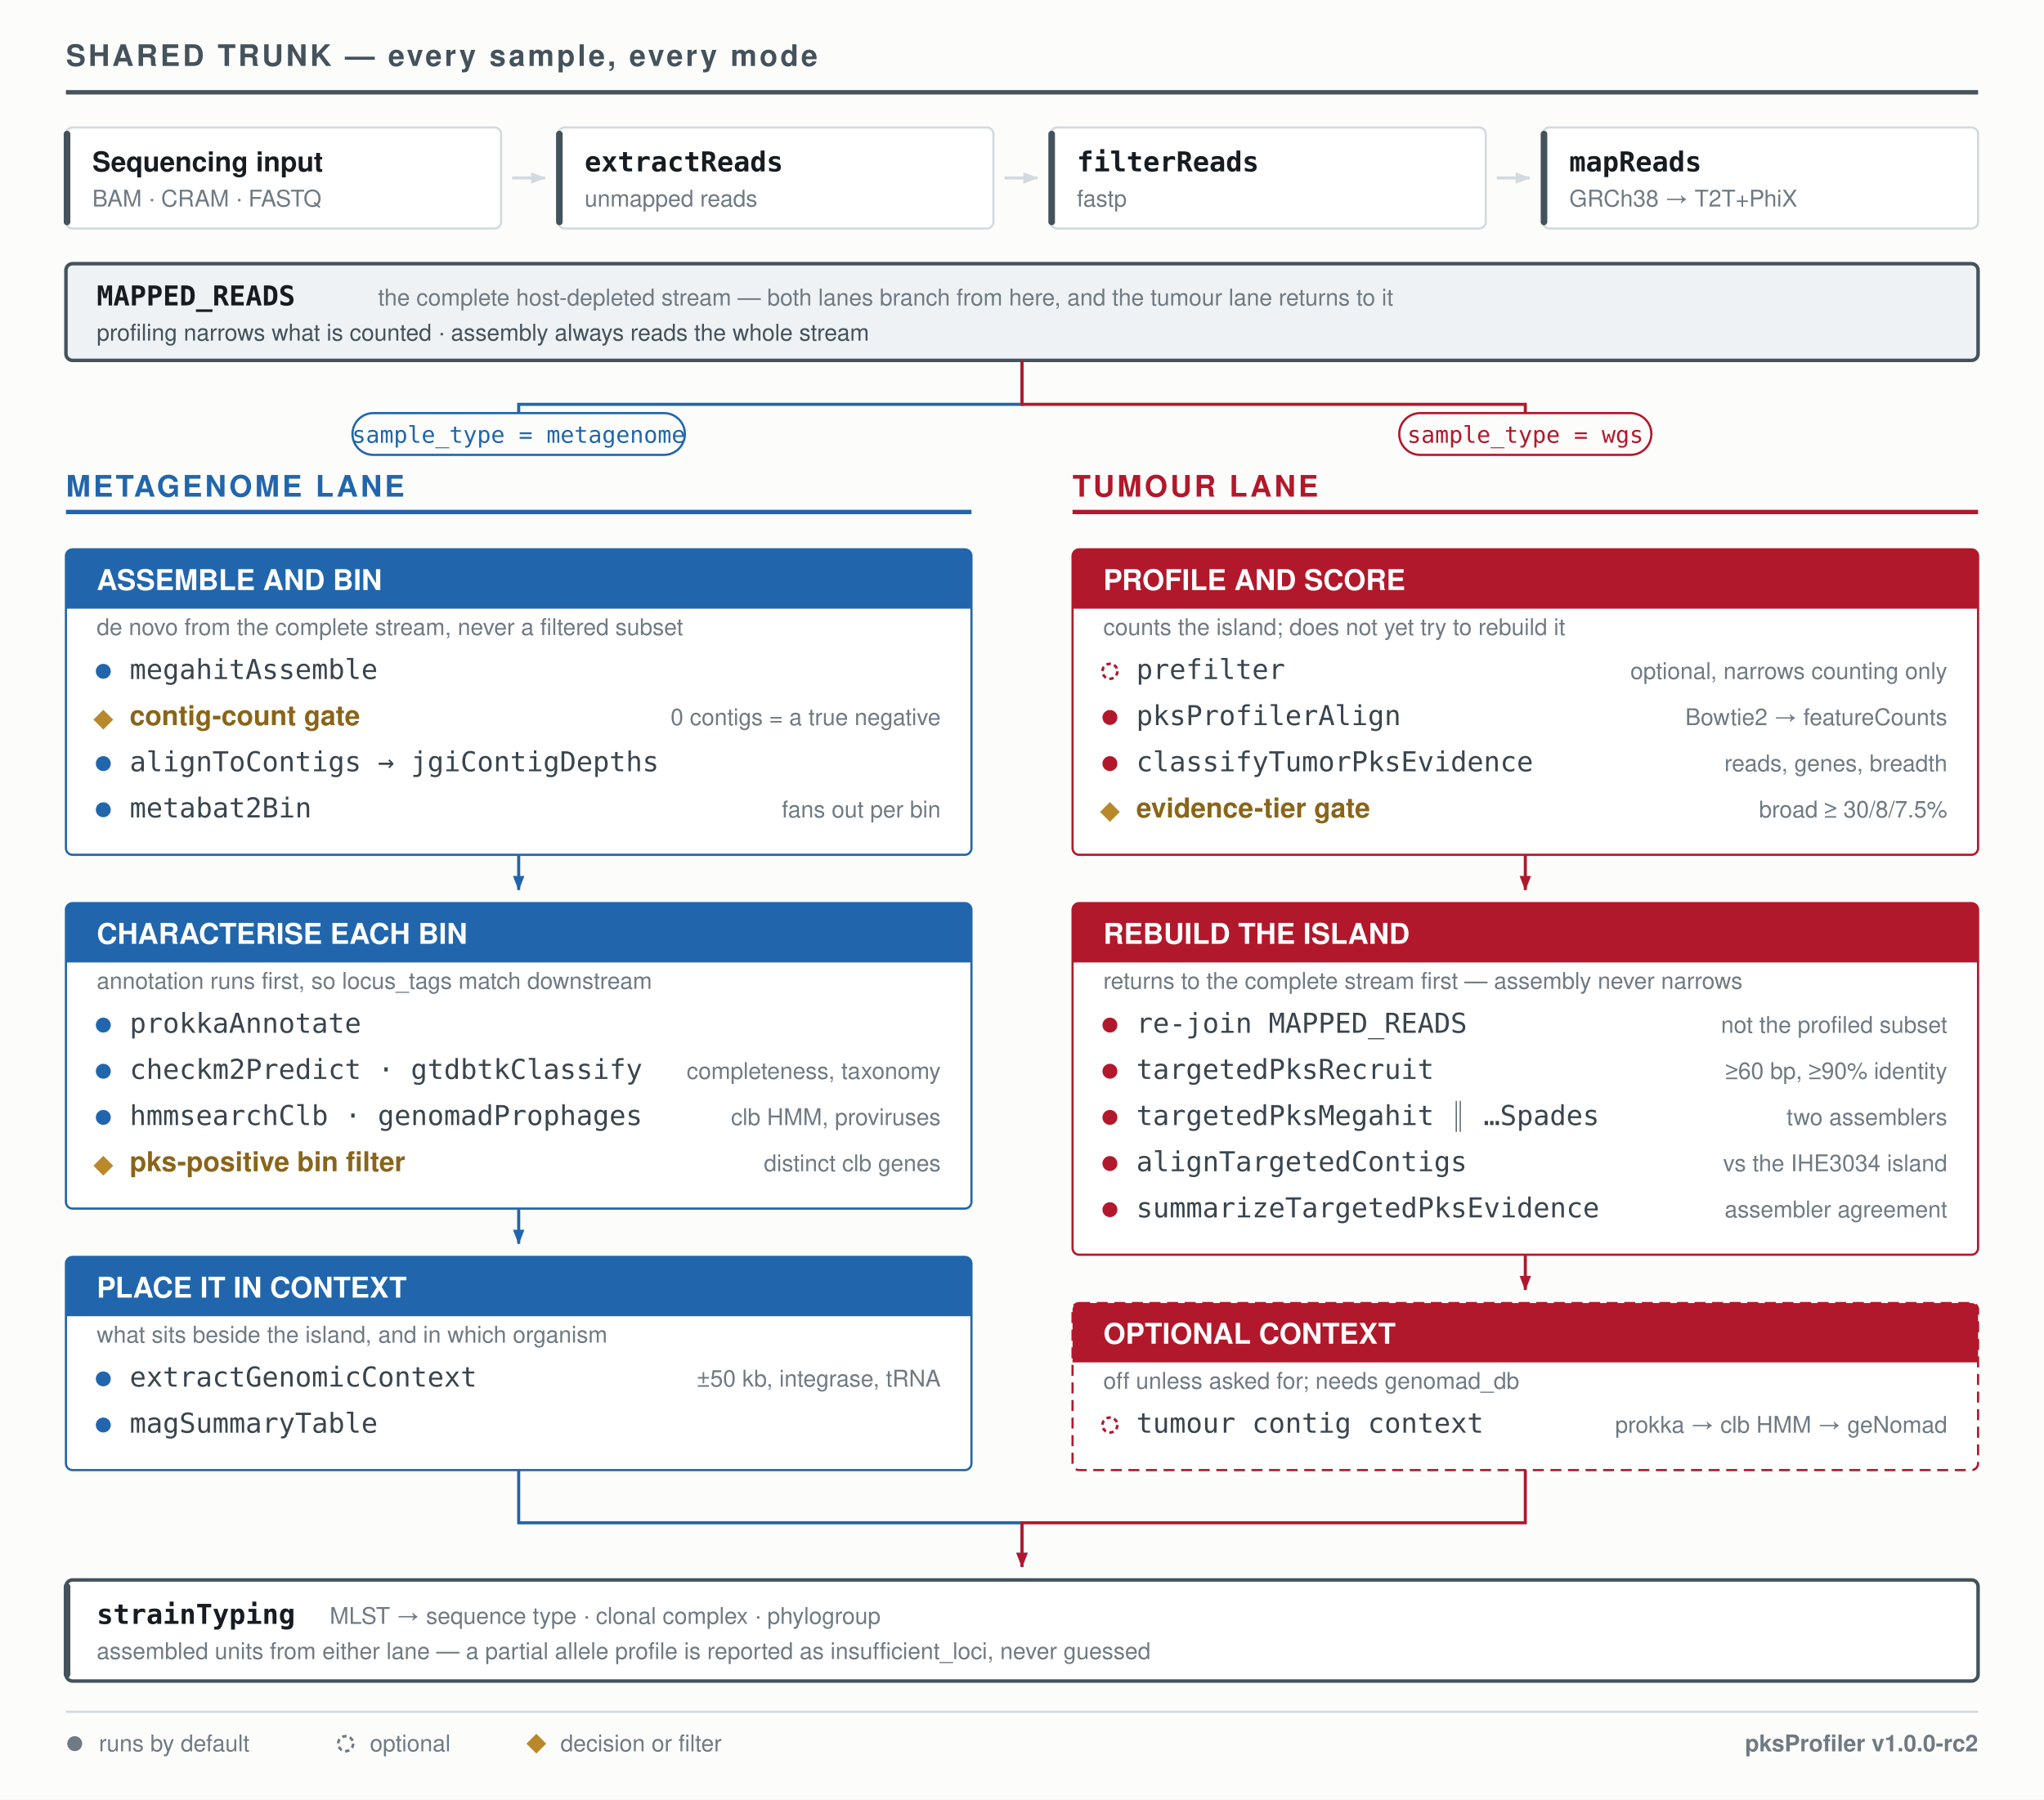
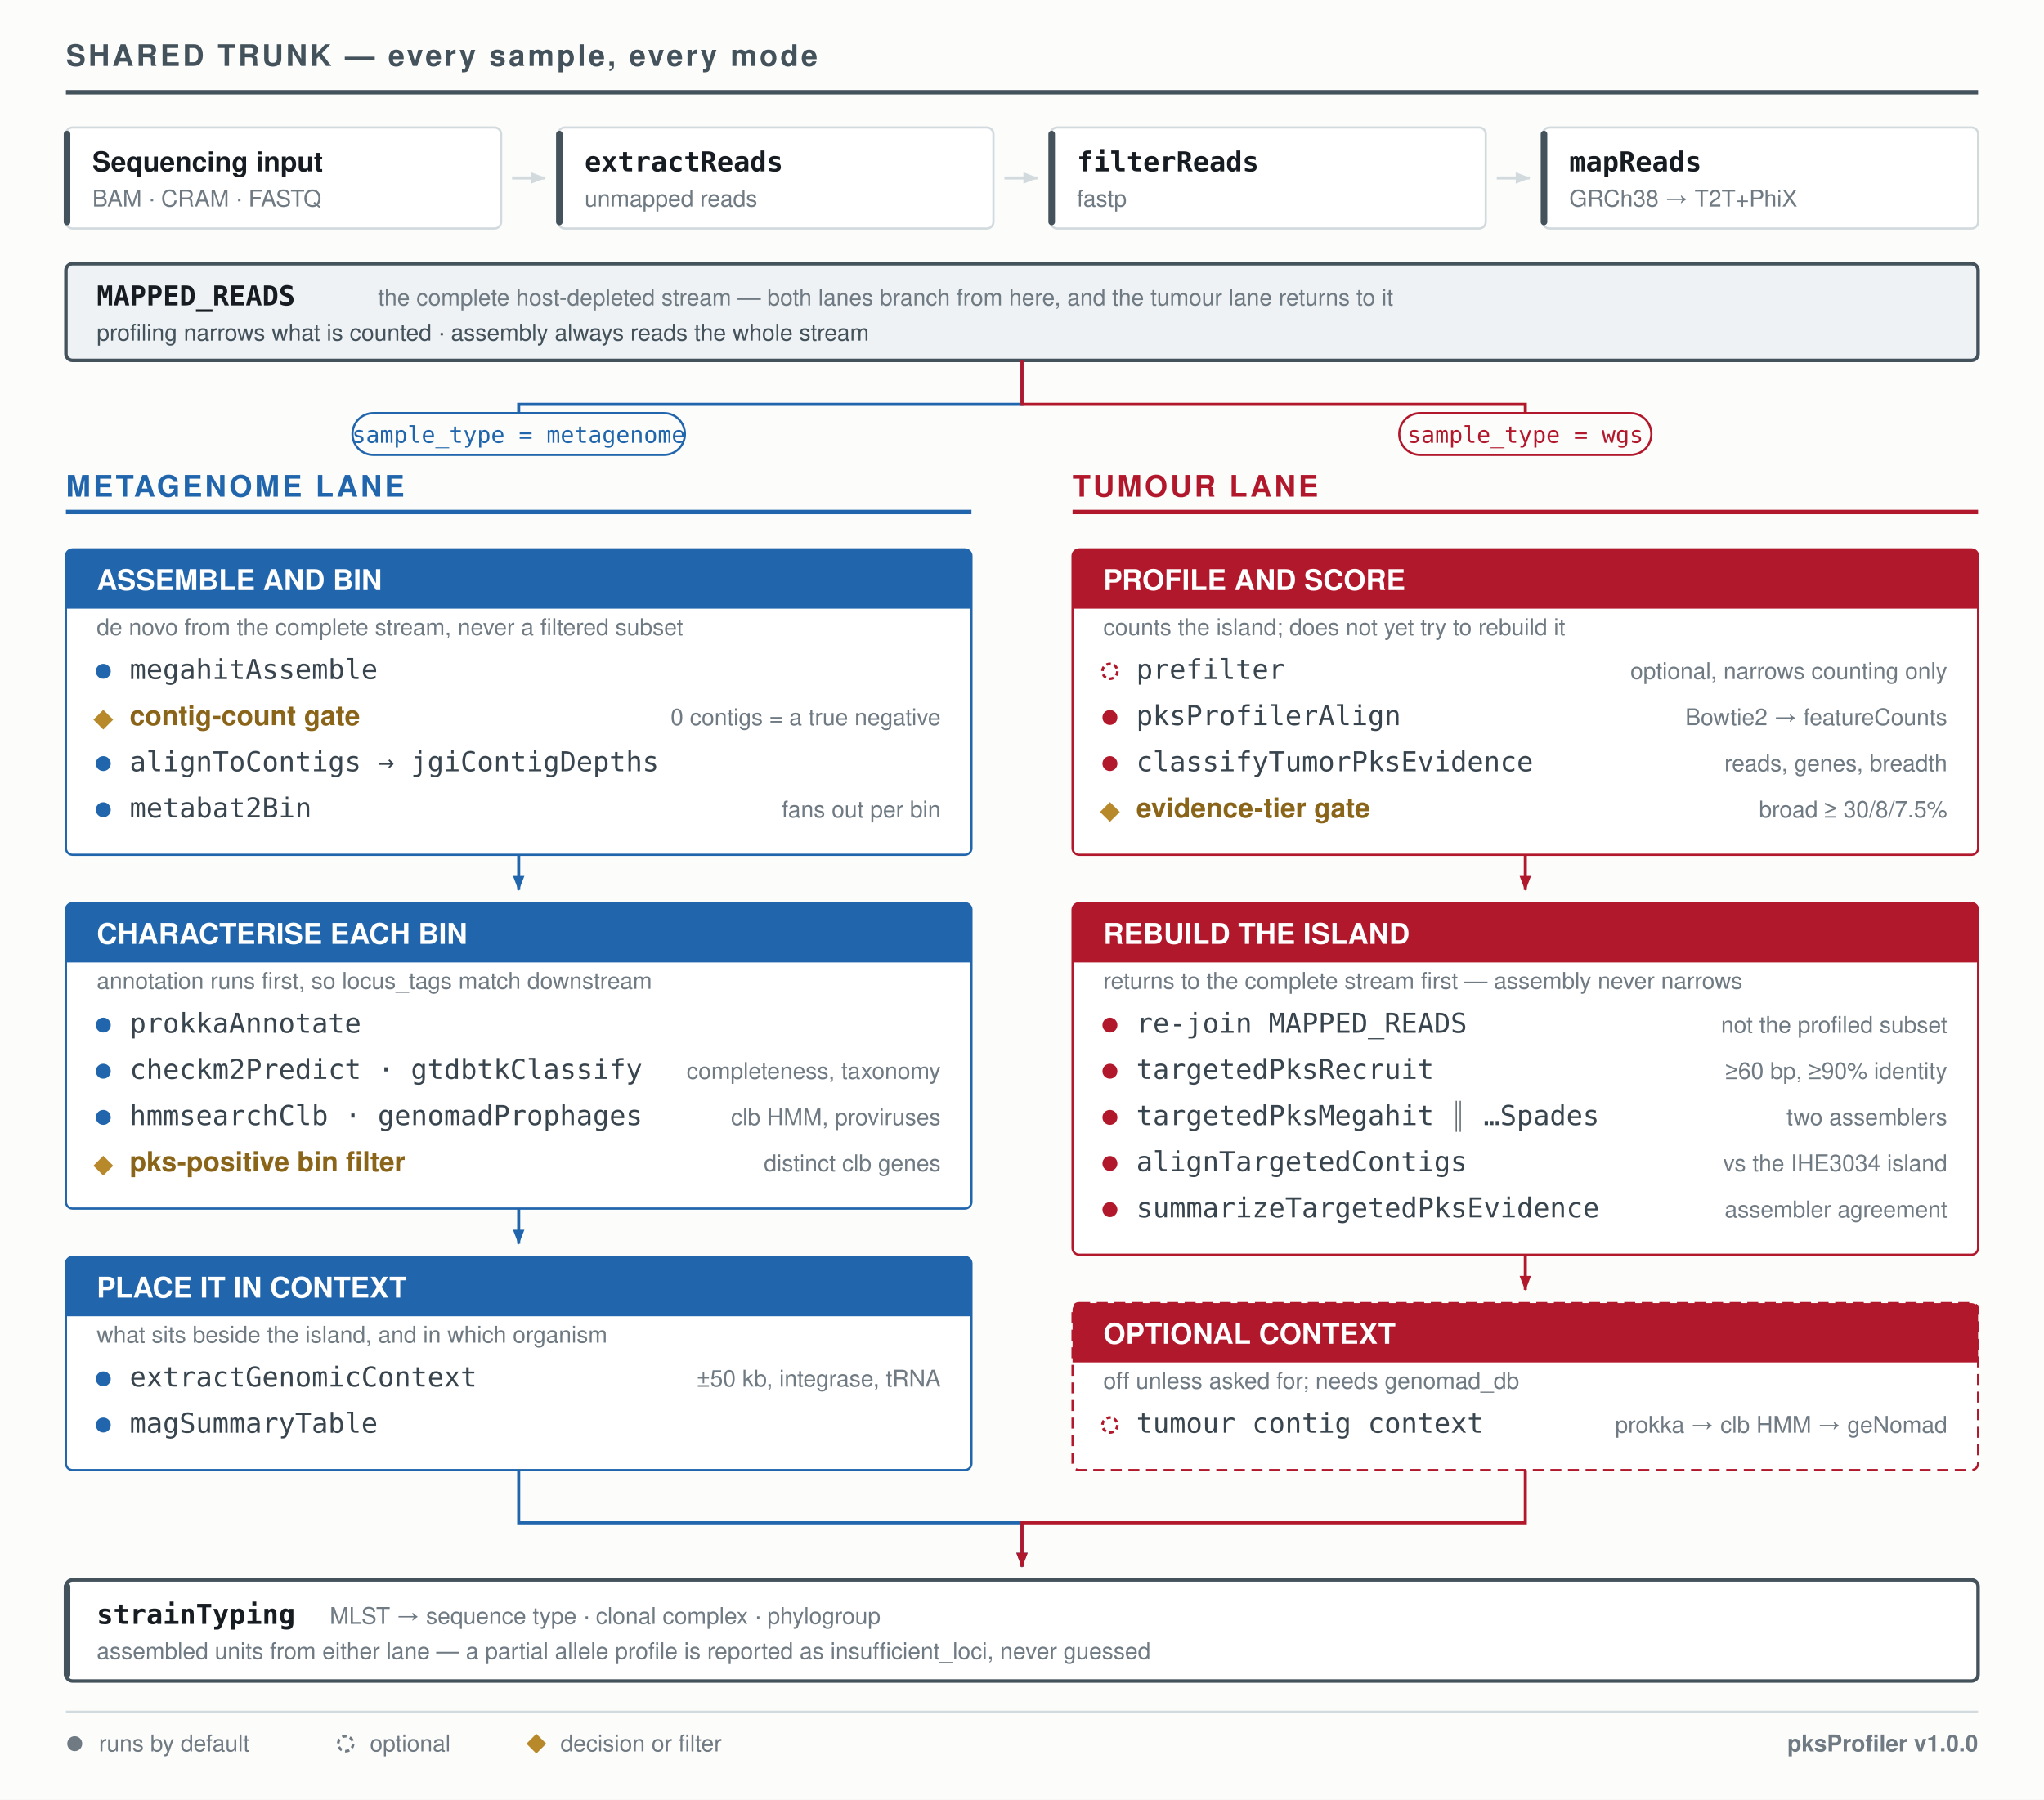
<svg xmlns="http://www.w3.org/2000/svg" width="930" height="819" viewBox="0 0 930 819" role="img" aria-label="pksProfiler workflow: a shared trunk of read extraction, quality filtering and human-read removal produces MAPPED_READS, the complete host-depleted stream, which branches into a metagenome lane that assembles and bins the community and a tumour lane that scores read evidence and then returns to the complete stream to reassemble the island; assembled output from either lane is strain typed">
  <defs>
    <marker id="tip" viewBox="0 0 8 8" refX="6.6" refY="4" markerWidth="5.5" markerHeight="5.5" orient="auto-start-reverse">
      <path d="M0 1.3 L7 4 L0 6.7 z" fill="context-stroke" stroke="none" />
    </marker>
  </defs>
  <rect width="930" height="819" fill="#fcfcfb" />
  <text x="30.0" y="30.0" font-family="Helvetica Neue, Helvetica, Arial, sans-serif" font-size="13.5" font-weight="700" fill="#44525c" text-anchor="start" letter-spacing="1.2">SHARED TRUNK — every sample, every mode</text>
  <path d="M30 42 H900" stroke="#44525c" stroke-width="2" />
  <rect x="30.0" y="58" width="198.0" height="46" rx="3" fill="#ffffff" stroke="#d2dade" stroke-width="1" />
  <path d="M30.5 61 v40" stroke="#44525c" stroke-width="3" stroke-linecap="round" />
  <text x="42.0" y="78.0" font-family="Helvetica Neue, Helvetica, Arial, sans-serif" font-size="12.5" font-weight="600" fill="#161c21" text-anchor="start">Sequencing input</text>
  <text x="42.0" y="94.0" font-family="Helvetica Neue, Helvetica, Arial, sans-serif" font-size="10.5" font-weight="400" fill="#6f7a83" text-anchor="start">BAM · CRAM · FASTQ</text>
  <path d="M233.0 81.0 H248.0" stroke="#d2dade" stroke-width="1.4" marker-end="url(#tip)" />
  <rect x="254.0" y="58" width="198.0" height="46" rx="3" fill="#ffffff" stroke="#d2dade" stroke-width="1" />
  <path d="M254.5 61 v40" stroke="#44525c" stroke-width="3" stroke-linecap="round" />
  <text x="266.0" y="78.0" font-family="ui-monospace, SFMono-Regular, Menlo, Consolas, monospace" font-size="12.5" font-weight="600" fill="#161c21" text-anchor="start">extractReads</text>
  <text x="266.0" y="94.0" font-family="Helvetica Neue, Helvetica, Arial, sans-serif" font-size="10.5" font-weight="400" fill="#6f7a83" text-anchor="start">unmapped reads</text>
  <path d="M457.0 81.0 H472.0" stroke="#d2dade" stroke-width="1.4" marker-end="url(#tip)" />
  <rect x="478.0" y="58" width="198.0" height="46" rx="3" fill="#ffffff" stroke="#d2dade" stroke-width="1" />
  <path d="M478.5 61 v40" stroke="#44525c" stroke-width="3" stroke-linecap="round" />
  <text x="490.0" y="78.0" font-family="ui-monospace, SFMono-Regular, Menlo, Consolas, monospace" font-size="12.5" font-weight="600" fill="#161c21" text-anchor="start">filterReads</text>
  <text x="490.0" y="94.0" font-family="Helvetica Neue, Helvetica, Arial, sans-serif" font-size="10.5" font-weight="400" fill="#6f7a83" text-anchor="start">fastp</text>
  <path d="M681.0 81.0 H696.0" stroke="#d2dade" stroke-width="1.4" marker-end="url(#tip)" />
  <rect x="702.0" y="58" width="198.0" height="46" rx="3" fill="#ffffff" stroke="#d2dade" stroke-width="1" />
  <path d="M702.5 61 v40" stroke="#44525c" stroke-width="3" stroke-linecap="round" />
  <text x="714.0" y="78.0" font-family="ui-monospace, SFMono-Regular, Menlo, Consolas, monospace" font-size="12.5" font-weight="600" fill="#161c21" text-anchor="start">mapReads</text>
  <text x="714.0" y="94.0" font-family="Helvetica Neue, Helvetica, Arial, sans-serif" font-size="10.5" font-weight="400" fill="#6f7a83" text-anchor="start">GRCh38 → T2T+PhiX</text>
  <rect x="30" y="120" width="870" height="44" rx="3" fill="#eef2f4" stroke="#44525c" stroke-width="1.6" />
  <text x="44.0" y="139.0" font-family="ui-monospace, SFMono-Regular, Menlo, Consolas, monospace" font-size="12.5" font-weight="700" fill="#161c21" text-anchor="start">MAPPED_READS</text>
  <text x="172.0" y="139.0" font-family="Helvetica Neue, Helvetica, Arial, sans-serif" font-size="10.5" font-weight="400" fill="#6f7a83" text-anchor="start">the complete host-depleted stream — both lanes branch from here, and the tumour lane returns to it</text>
  <text x="44.0" y="155.0" font-family="Helvetica Neue, Helvetica, Arial, sans-serif" font-size="10.5" font-weight="400" fill="#44525c" text-anchor="start">profiling narrows what is counted · assembly always reads the whole stream</text>
  <path d="M465.0 164 V184 H236.0 V204" fill="none" stroke="#2166ac" stroke-width="1.4" marker-end="url(#tip)" />
  <rect x="160.378" y="188" width="151.244" height="19" rx="9.5" fill="#fcfcfb" stroke="#2166ac" stroke-width="1" />
  <text x="236.0" y="201.5" font-family="ui-monospace, SFMono-Regular, Menlo, Consolas, monospace" font-size="10.5" font-weight="400" fill="#2166ac" text-anchor="middle">sample_type = metagenome</text>
  <path d="M465.0 164 V184 H694.0 V204" fill="none" stroke="#b2182b" stroke-width="1.4" marker-end="url(#tip)" />
  <rect x="636.643" y="188" width="114.715" height="19" rx="9.5" fill="#fcfcfb" stroke="#b2182b" stroke-width="1" />
  <text x="694.0" y="201.5" font-family="ui-monospace, SFMono-Regular, Menlo, Consolas, monospace" font-size="10.5" font-weight="400" fill="#b2182b" text-anchor="middle">sample_type = wgs</text>
  <text x="30.0" y="226.0" font-family="Helvetica Neue, Helvetica, Arial, sans-serif" font-size="13.5" font-weight="700" fill="#2166ac" text-anchor="start" letter-spacing="1.2">METAGENOME LANE</text>
  <path d="M30 233 H442" stroke="#2166ac" stroke-width="2" />
  <text x="488.0" y="226.0" font-family="Helvetica Neue, Helvetica, Arial, sans-serif" font-size="13.5" font-weight="700" fill="#b2182b" text-anchor="start" letter-spacing="1.2">TUMOUR LANE</text>
  <path d="M488 233 H900" stroke="#b2182b" stroke-width="2" />
  <rect x="30" y="250" width="412" height="139" rx="3" fill="#ffffff" stroke="#2166ac" stroke-width="1" />
  <path d="M30 253 a3 3 0 0 1 3 -3 h406 a3 3 0 0 1 3 3 v24 h-412 z" fill="#2166ac" />
  <text x="44.0" y="268.5" font-family="Helvetica Neue, Helvetica, Arial, sans-serif" font-size="13" font-weight="700" fill="#ffffff" text-anchor="start">ASSEMBLE AND BIN</text>
  <text x="44.0" y="289.0" font-family="Helvetica Neue, Helvetica, Arial, sans-serif" font-size="10.5" font-weight="400" fill="#6f7a83" text-anchor="start">de novo from the complete stream, never a filtered subset</text>
  <circle cx="47" cy="305.5" r="3.4" fill="#2166ac" />
  <text x="59.0" y="309.0" font-family="ui-monospace, SFMono-Regular, Menlo, Consolas, monospace" font-size="12.5" font-weight="500" fill="#39454e" text-anchor="start">megahitAssemble</text>
  <path d="M47 323 l4.5 4.5 l-4.5 4.5 l-4.5 -4.5 z" fill="#b8892b" />
  <text x="59.0" y="330.0" font-family="Helvetica Neue, Helvetica, Arial, sans-serif" font-size="12.5" font-weight="600" fill="#8a6519" text-anchor="start">contig-count gate</text>
  <text x="428.0" y="330.0" font-family="Helvetica Neue, Helvetica, Arial, sans-serif" font-size="10.5" font-weight="400" fill="#6f7a83" text-anchor="end">0 contigs = a true negative</text>
  <circle cx="47" cy="347.5" r="3.4" fill="#2166ac" />
  <text x="59.0" y="351.0" font-family="ui-monospace, SFMono-Regular, Menlo, Consolas, monospace" font-size="12.5" font-weight="500" fill="#39454e" text-anchor="start">alignToContigs → jgiContigDepths</text>
  <circle cx="47" cy="368.5" r="3.4" fill="#2166ac" />
  <text x="59.0" y="372.0" font-family="ui-monospace, SFMono-Regular, Menlo, Consolas, monospace" font-size="12.5" font-weight="500" fill="#39454e" text-anchor="start">metabat2Bin</text>
  <text x="428.0" y="372.0" font-family="Helvetica Neue, Helvetica, Arial, sans-serif" font-size="10.5" font-weight="400" fill="#6f7a83" text-anchor="end">fans out per bin</text>
  <path d="M236.0 389 V405" stroke="#2166ac" stroke-width="1.4" marker-end="url(#tip)" />
  <rect x="30" y="411" width="412" height="139" rx="3" fill="#ffffff" stroke="#2166ac" stroke-width="1" />
  <path d="M30 414 a3 3 0 0 1 3 -3 h406 a3 3 0 0 1 3 3 v24 h-412 z" fill="#2166ac" />
  <text x="44.0" y="429.5" font-family="Helvetica Neue, Helvetica, Arial, sans-serif" font-size="13" font-weight="700" fill="#ffffff" text-anchor="start">CHARACTERISE EACH BIN</text>
  <text x="44.0" y="450.0" font-family="Helvetica Neue, Helvetica, Arial, sans-serif" font-size="10.5" font-weight="400" fill="#6f7a83" text-anchor="start">annotation runs first, so locus_tags match downstream</text>
  <circle cx="47" cy="466.5" r="3.4" fill="#2166ac" />
  <text x="59.0" y="470.0" font-family="ui-monospace, SFMono-Regular, Menlo, Consolas, monospace" font-size="12.5" font-weight="500" fill="#39454e" text-anchor="start">prokkaAnnotate</text>
  <circle cx="47" cy="487.5" r="3.4" fill="#2166ac" />
  <text x="59.0" y="491.0" font-family="ui-monospace, SFMono-Regular, Menlo, Consolas, monospace" font-size="12.5" font-weight="500" fill="#39454e" text-anchor="start">checkm2Predict · gtdbtkClassify</text>
  <text x="428.0" y="491.0" font-family="Helvetica Neue, Helvetica, Arial, sans-serif" font-size="10.5" font-weight="400" fill="#6f7a83" text-anchor="end">completeness, taxonomy</text>
  <circle cx="47" cy="508.5" r="3.4" fill="#2166ac" />
  <text x="59.0" y="512.0" font-family="ui-monospace, SFMono-Regular, Menlo, Consolas, monospace" font-size="12.5" font-weight="500" fill="#39454e" text-anchor="start">hmmsearchClb · genomadProphages</text>
  <text x="428.0" y="512.0" font-family="Helvetica Neue, Helvetica, Arial, sans-serif" font-size="10.5" font-weight="400" fill="#6f7a83" text-anchor="end">clb HMM, proviruses</text>
  <path d="M47 526 l4.5 4.5 l-4.5 4.5 l-4.5 -4.5 z" fill="#b8892b" />
  <text x="59.0" y="533.0" font-family="Helvetica Neue, Helvetica, Arial, sans-serif" font-size="12.5" font-weight="600" fill="#8a6519" text-anchor="start">pks-positive bin filter</text>
  <text x="428.0" y="533.0" font-family="Helvetica Neue, Helvetica, Arial, sans-serif" font-size="10.5" font-weight="400" fill="#6f7a83" text-anchor="end">distinct clb genes</text>
  <path d="M236.0 550 V566" stroke="#2166ac" stroke-width="1.4" marker-end="url(#tip)" />
  <rect x="30" y="572" width="412" height="97" rx="3" fill="#ffffff" stroke="#2166ac" stroke-width="1" />
  <path d="M30 575 a3 3 0 0 1 3 -3 h406 a3 3 0 0 1 3 3 v24 h-412 z" fill="#2166ac" />
  <text x="44.0" y="590.5" font-family="Helvetica Neue, Helvetica, Arial, sans-serif" font-size="13" font-weight="700" fill="#ffffff" text-anchor="start">PLACE IT IN CONTEXT</text>
  <text x="44.0" y="611.0" font-family="Helvetica Neue, Helvetica, Arial, sans-serif" font-size="10.5" font-weight="400" fill="#6f7a83" text-anchor="start">what sits beside the island, and in which organism</text>
  <circle cx="47" cy="627.5" r="3.4" fill="#2166ac" />
  <text x="59.0" y="631.0" font-family="ui-monospace, SFMono-Regular, Menlo, Consolas, monospace" font-size="12.5" font-weight="500" fill="#39454e" text-anchor="start">extractGenomicContext</text>
  <text x="428.0" y="631.0" font-family="Helvetica Neue, Helvetica, Arial, sans-serif" font-size="10.5" font-weight="400" fill="#6f7a83" text-anchor="end">±50 kb, integrase, tRNA</text>
  <circle cx="47" cy="648.5" r="3.4" fill="#2166ac" />
  <text x="59.0" y="652.0" font-family="ui-monospace, SFMono-Regular, Menlo, Consolas, monospace" font-size="12.5" font-weight="500" fill="#39454e" text-anchor="start">magSummaryTable</text>
  <rect x="488" y="250" width="412" height="139" rx="3" fill="#ffffff" stroke="#b2182b" stroke-width="1" />
  <path d="M488 253 a3 3 0 0 1 3 -3 h406 a3 3 0 0 1 3 3 v24 h-412 z" fill="#b2182b" />
  <text x="502.0" y="268.5" font-family="Helvetica Neue, Helvetica, Arial, sans-serif" font-size="13" font-weight="700" fill="#ffffff" text-anchor="start">PROFILE AND SCORE</text>
  <text x="502.0" y="289.0" font-family="Helvetica Neue, Helvetica, Arial, sans-serif" font-size="10.5" font-weight="400" fill="#6f7a83" text-anchor="start">counts the island; does not yet try to rebuild it</text>
  <circle cx="505" cy="305.5" r="3.4" fill="none" stroke="#b2182b" stroke-width="1.2" stroke-dasharray="2 1.6" />
  <text x="517.0" y="309.0" font-family="ui-monospace, SFMono-Regular, Menlo, Consolas, monospace" font-size="12.5" font-weight="500" fill="#39454e" text-anchor="start">prefilter</text>
  <text x="886.0" y="309.0" font-family="Helvetica Neue, Helvetica, Arial, sans-serif" font-size="10.5" font-weight="400" fill="#6f7a83" text-anchor="end">optional, narrows counting only</text>
  <circle cx="505" cy="326.5" r="3.4" fill="#b2182b" />
  <text x="517.0" y="330.0" font-family="ui-monospace, SFMono-Regular, Menlo, Consolas, monospace" font-size="12.5" font-weight="500" fill="#39454e" text-anchor="start">pksProfilerAlign</text>
  <text x="886.0" y="330.0" font-family="Helvetica Neue, Helvetica, Arial, sans-serif" font-size="10.5" font-weight="400" fill="#6f7a83" text-anchor="end">Bowtie2 → featureCounts</text>
  <circle cx="505" cy="347.5" r="3.4" fill="#b2182b" />
  <text x="517.0" y="351.0" font-family="ui-monospace, SFMono-Regular, Menlo, Consolas, monospace" font-size="12.5" font-weight="500" fill="#39454e" text-anchor="start">classifyTumorPksEvidence</text>
  <text x="886.0" y="351.0" font-family="Helvetica Neue, Helvetica, Arial, sans-serif" font-size="10.5" font-weight="400" fill="#6f7a83" text-anchor="end">reads, genes, breadth</text>
  <path d="M505 365 l4.5 4.5 l-4.5 4.5 l-4.5 -4.5 z" fill="#b8892b" />
  <text x="517.0" y="372.0" font-family="Helvetica Neue, Helvetica, Arial, sans-serif" font-size="12.5" font-weight="600" fill="#8a6519" text-anchor="start">evidence-tier gate</text>
  <text x="886.0" y="372.0" font-family="Helvetica Neue, Helvetica, Arial, sans-serif" font-size="10.5" font-weight="400" fill="#6f7a83" text-anchor="end">broad ≥ 30/8/7.5%</text>
  <path d="M694.0 389 V405" stroke="#b2182b" stroke-width="1.4" marker-end="url(#tip)" />
  <rect x="488" y="411" width="412" height="160" rx="3" fill="#ffffff" stroke="#b2182b" stroke-width="1" />
  <path d="M488 414 a3 3 0 0 1 3 -3 h406 a3 3 0 0 1 3 3 v24 h-412 z" fill="#b2182b" />
  <text x="502.0" y="429.5" font-family="Helvetica Neue, Helvetica, Arial, sans-serif" font-size="13" font-weight="700" fill="#ffffff" text-anchor="start">REBUILD THE ISLAND</text>
  <text x="502.0" y="450.0" font-family="Helvetica Neue, Helvetica, Arial, sans-serif" font-size="10.5" font-weight="400" fill="#6f7a83" text-anchor="start">returns to the complete stream first — assembly never narrows</text>
  <circle cx="505" cy="466.5" r="3.4" fill="#b2182b" />
  <text x="517.0" y="470.0" font-family="ui-monospace, SFMono-Regular, Menlo, Consolas, monospace" font-size="12.5" font-weight="500" fill="#39454e" text-anchor="start">re-join MAPPED_READS</text>
  <text x="886.0" y="470.0" font-family="Helvetica Neue, Helvetica, Arial, sans-serif" font-size="10.5" font-weight="400" fill="#6f7a83" text-anchor="end">not the profiled subset</text>
  <circle cx="505" cy="487.5" r="3.4" fill="#b2182b" />
  <text x="517.0" y="491.0" font-family="ui-monospace, SFMono-Regular, Menlo, Consolas, monospace" font-size="12.5" font-weight="500" fill="#39454e" text-anchor="start">targetedPksRecruit</text>
  <text x="886.0" y="491.0" font-family="Helvetica Neue, Helvetica, Arial, sans-serif" font-size="10.5" font-weight="400" fill="#6f7a83" text-anchor="end">≥60 bp, ≥90% identity</text>
  <circle cx="505" cy="508.5" r="3.4" fill="#b2182b" />
  <text x="517.0" y="512.0" font-family="ui-monospace, SFMono-Regular, Menlo, Consolas, monospace" font-size="12.5" font-weight="500" fill="#39454e" text-anchor="start">targetedPksMegahit ∥ …Spades</text>
  <text x="886.0" y="512.0" font-family="Helvetica Neue, Helvetica, Arial, sans-serif" font-size="10.5" font-weight="400" fill="#6f7a83" text-anchor="end">two assemblers</text>
  <circle cx="505" cy="529.5" r="3.4" fill="#b2182b" />
  <text x="517.0" y="533.0" font-family="ui-monospace, SFMono-Regular, Menlo, Consolas, monospace" font-size="12.5" font-weight="500" fill="#39454e" text-anchor="start">alignTargetedContigs</text>
  <text x="886.0" y="533.0" font-family="Helvetica Neue, Helvetica, Arial, sans-serif" font-size="10.5" font-weight="400" fill="#6f7a83" text-anchor="end">vs the IHE3034 island</text>
  <circle cx="505" cy="550.5" r="3.4" fill="#b2182b" />
  <text x="517.0" y="554.0" font-family="ui-monospace, SFMono-Regular, Menlo, Consolas, monospace" font-size="12.5" font-weight="500" fill="#39454e" text-anchor="start">summarizeTargetedPksEvidence</text>
  <text x="886.0" y="554.0" font-family="Helvetica Neue, Helvetica, Arial, sans-serif" font-size="10.5" font-weight="400" fill="#6f7a83" text-anchor="end">assembler agreement</text>
  <path d="M694.0 571 V587" stroke="#b2182b" stroke-width="1.4" marker-end="url(#tip)" />
  <rect x="488" y="593" width="412" height="76" rx="3" fill="#ffffff" stroke="#b2182b" stroke-width="1" stroke-dasharray="5 3" />
  <path d="M488 596 a3 3 0 0 1 3 -3 h406 a3 3 0 0 1 3 3 v24 h-412 z" fill="#b2182b" />
  <text x="502.0" y="611.5" font-family="Helvetica Neue, Helvetica, Arial, sans-serif" font-size="13" font-weight="700" fill="#ffffff" text-anchor="start">OPTIONAL CONTEXT</text>
  <text x="502.0" y="632.0" font-family="Helvetica Neue, Helvetica, Arial, sans-serif" font-size="10.5" font-weight="400" fill="#6f7a83" text-anchor="start">off unless asked for; needs genomad_db</text>
  <circle cx="505" cy="648.5" r="3.4" fill="none" stroke="#b2182b" stroke-width="1.2" stroke-dasharray="2 1.6" />
  <text x="517.0" y="652.0" font-family="ui-monospace, SFMono-Regular, Menlo, Consolas, monospace" font-size="12.5" font-weight="500" fill="#39454e" text-anchor="start">tumour contig context</text>
  <text x="886.0" y="652.0" font-family="Helvetica Neue, Helvetica, Arial, sans-serif" font-size="10.5" font-weight="400" fill="#6f7a83" text-anchor="end">prokka → clb HMM → geNomad</text>
  <path d="M236.0 669 V693 H465.0 V713" fill="none" stroke="#2166ac" stroke-width="1.4" marker-end="url(#tip)" />
  <path d="M694.0 669 V693 H465.0 V713" fill="none" stroke="#b2182b" stroke-width="1.4" marker-end="url(#tip)" />
  <rect x="30" y="719" width="870" height="46" rx="3" fill="#ffffff" stroke="#44525c" stroke-width="1.6" />
  <path d="M30.5 722 v40" stroke="#44525c" stroke-width="3" stroke-linecap="round" />
  <text x="44.0" y="739.0" font-family="ui-monospace, SFMono-Regular, Menlo, Consolas, monospace" font-size="12.5" font-weight="700" fill="#161c21" text-anchor="start">strainTyping</text>
  <text x="150.0" y="739.0" font-family="Helvetica Neue, Helvetica, Arial, sans-serif" font-size="10.5" font-weight="400" fill="#6f7a83" text-anchor="start">MLST → sequence type · clonal complex · phylogroup</text>
  <text x="44.0" y="755.0" font-family="Helvetica Neue, Helvetica, Arial, sans-serif" font-size="10.5" font-weight="400" fill="#6f7a83" text-anchor="start">assembled units from either lane — a partial allele profile is reported as insufficient_loci, never guessed</text>
  <path d="M30 779 H900" stroke="#d2dade" stroke-width="1" />
  <circle cx="34" cy="793.5" r="3.4" fill="#6f7a83" />
  <text x="45.0" y="797.0" font-family="Helvetica Neue, Helvetica, Arial, sans-serif" font-size="10.5" font-weight="400" fill="#6f7a83" text-anchor="start">runs by default</text>
  <circle cx="157.278" cy="793.5" r="3.4" fill="none" stroke="#6f7a83" stroke-width="1.2" stroke-dasharray="2 1.6" />
  <text x="168.3" y="797.0" font-family="Helvetica Neue, Helvetica, Arial, sans-serif" font-size="10.5" font-weight="400" fill="#6f7a83" text-anchor="start">optional</text>
  <path d="M244.025 789 l4.5 4.5 l-4.5 4.5 l-4.5 -4.5 z" fill="#b8892b" />
  <text x="255.0" y="797.0" font-family="Helvetica Neue, Helvetica, Arial, sans-serif" font-size="10.5" font-weight="400" fill="#6f7a83" text-anchor="start">decision or filter</text>
-   <text x="900.0" y="797.0" font-family="Helvetica Neue, Helvetica, Arial, sans-serif" font-size="10.5" font-weight="600" fill="#6f7a83" text-anchor="end">pksProfiler v1.0.0-rc2</text>
+   <text x="900.0" y="797.0" font-family="Helvetica Neue, Helvetica, Arial, sans-serif" font-size="10.5" font-weight="600" fill="#6f7a83" text-anchor="end">pksProfiler v1.0.0</text>
</svg>
